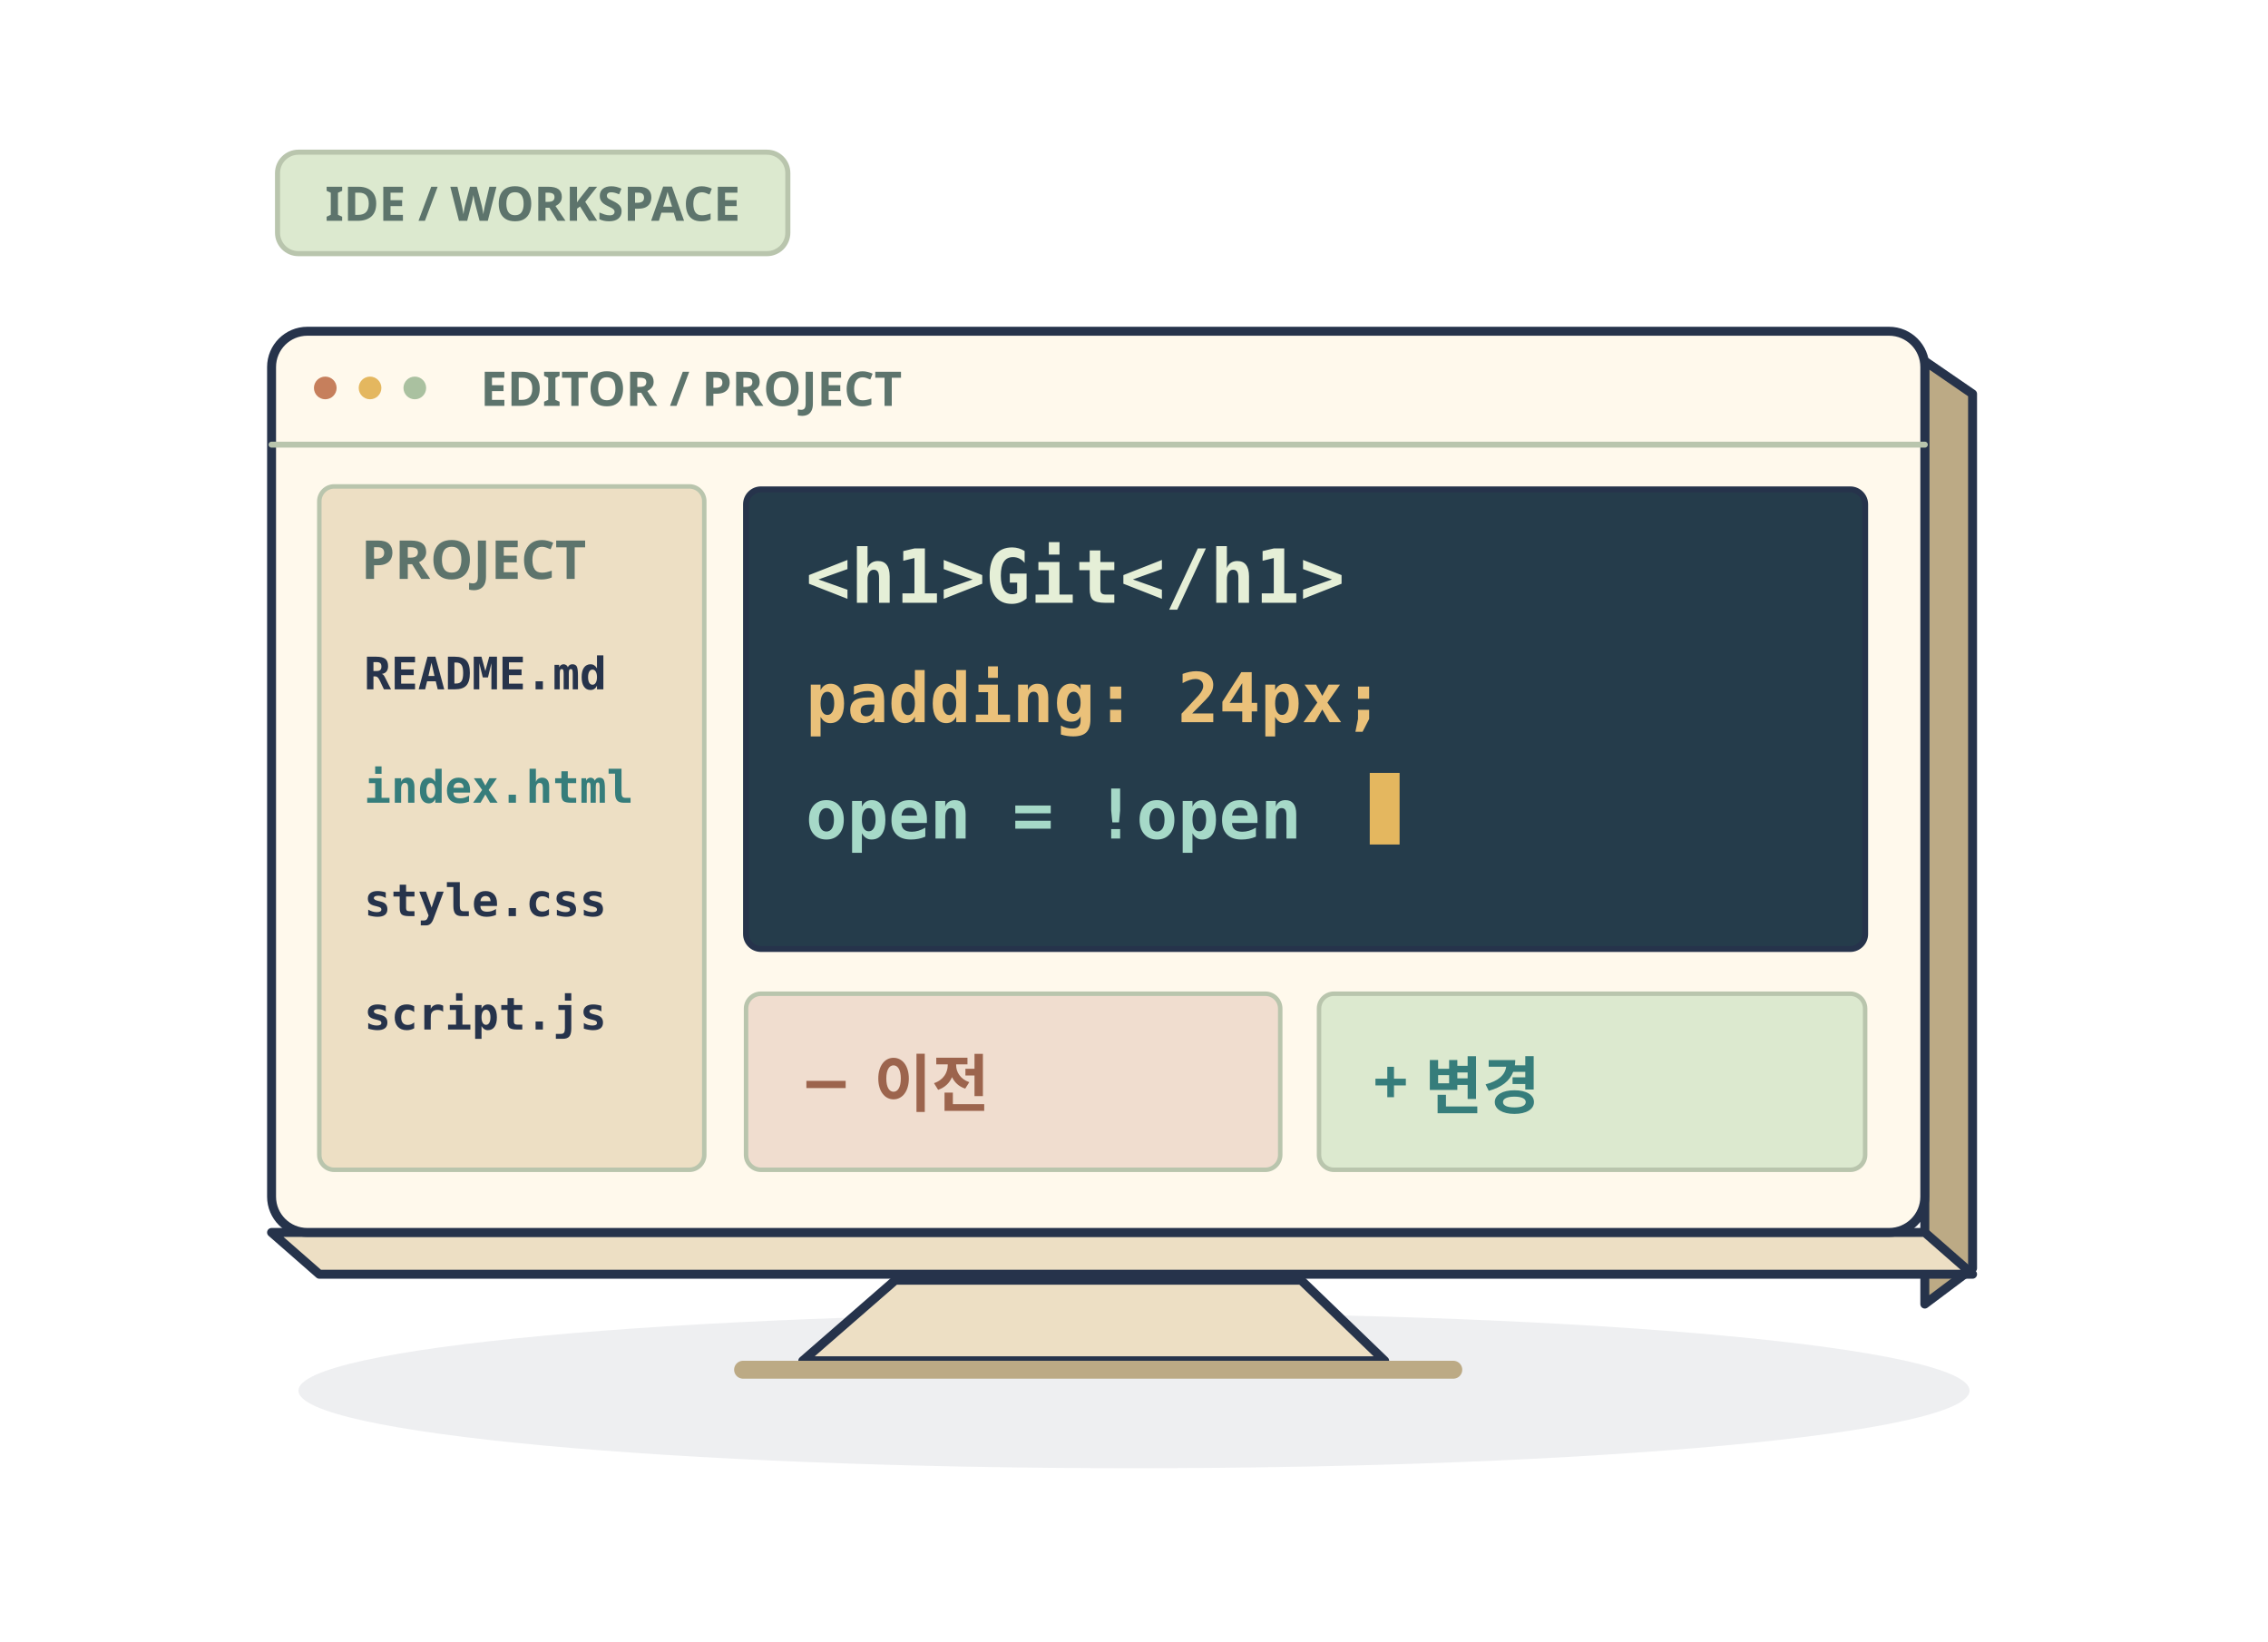
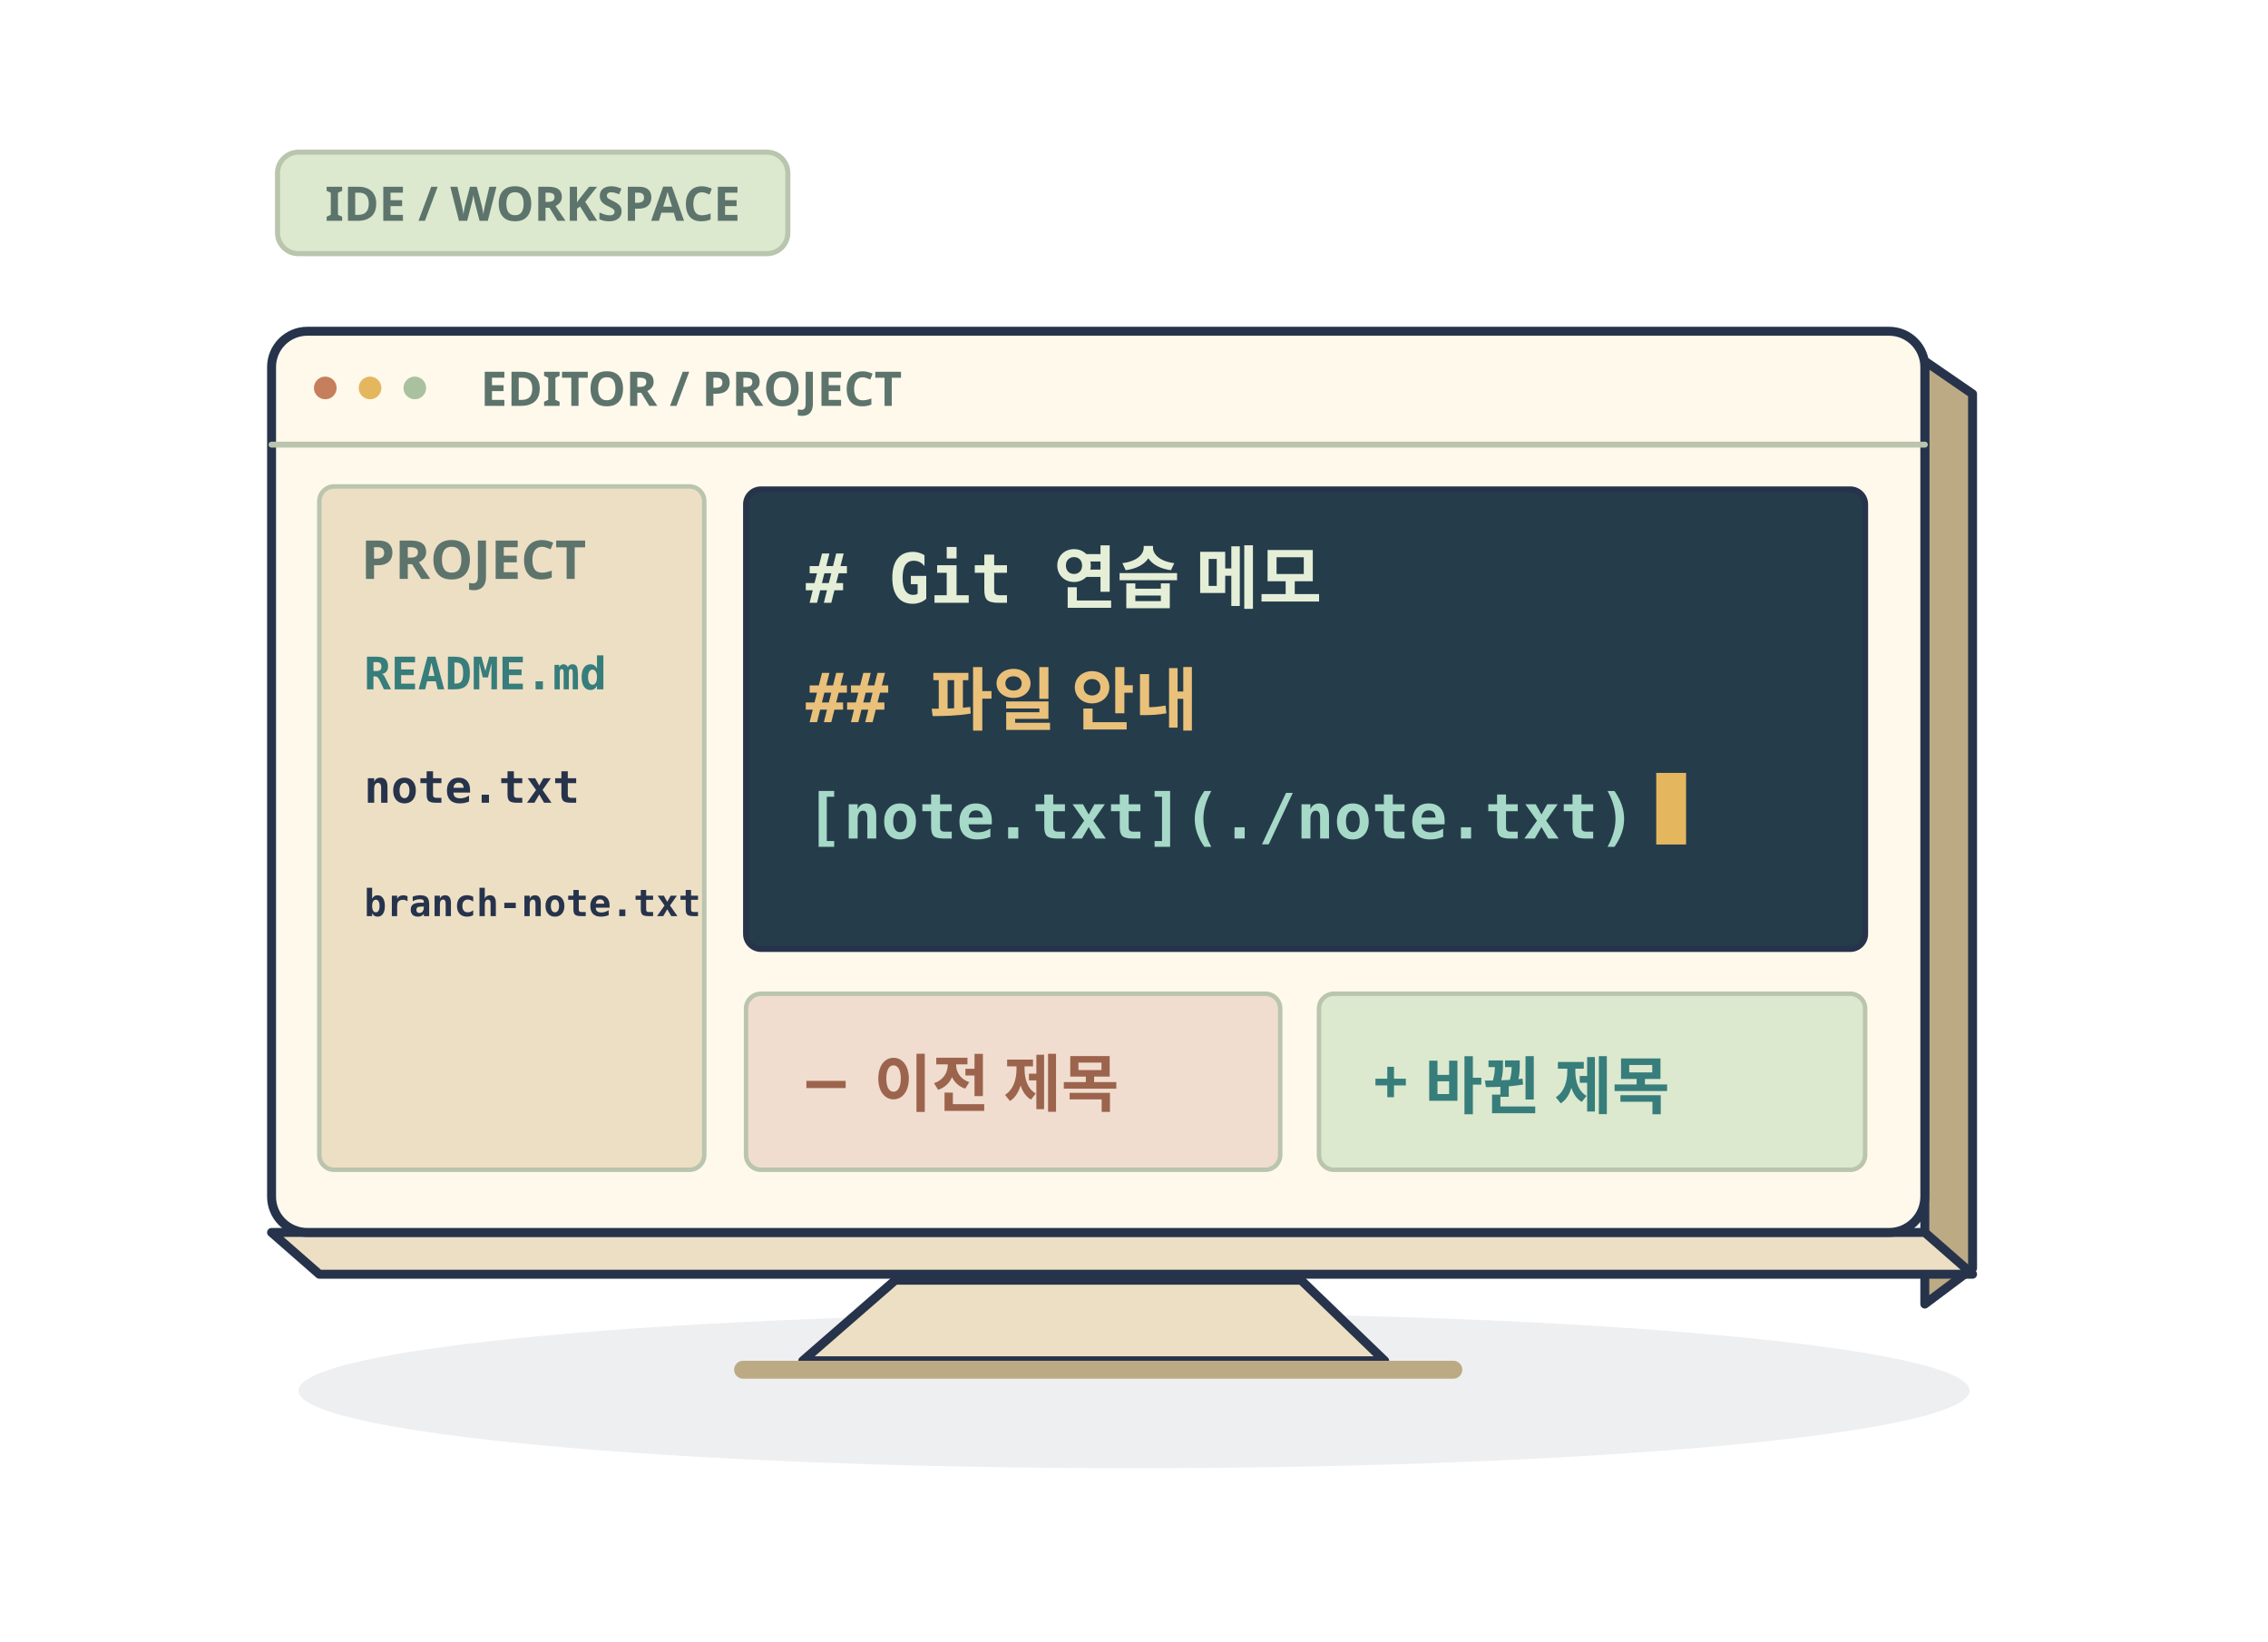
<svg xmlns="http://www.w3.org/2000/svg" viewBox="0 0 760 550" class="topic-art-svg topic-art-ide" aria-hidden="true" focusable="false">
  <defs>
    <filter id="topic-ide-shadow" x="-15%" y="-20%" width="140%" height="150%">
      <feDropShadow dx="0" dy="5" stdDeviation="3" flood-color="#26334b" flood-opacity=".12" />
    </filter>
  </defs>
  <style>.topic-art-ide .art-motion{transform-box:fill-box;transform-origin:center}.topic-art-ide .ide-cursor{animation:topic-ide-cursor 1.5s steps(2,end) infinite}@keyframes topic-ide-cursor{0%,48%{opacity:1}52%,100%{opacity:.1}}@media(prefers-reduced-motion:reduce){.topic-art-ide .art-motion{animation:none!important}}</style>
  <ellipse cx="380" cy="466" rx="280" ry="26" fill="#26334b" opacity=".08" />
  <g stroke-linejoin="round">
    <rect x="93" y="51" width="171" height="34" rx="7" fill="#dce9cf" stroke="#b9c5ad" stroke-width="1.7" />
    <text x="178.5" y="74" font-family="Pretendard,Malgun Gothic,system-ui,sans-serif" font-size="16" font-weight="700" text-anchor="middle" fill="#5d746c" stroke="none">IDE / WORKSPACE</text>
    <path d="M645 121l16 11v293l-16 12Z" fill="#bcaa85" stroke="#26334b" stroke-width="3" stroke-linecap="round" stroke-linejoin="round" />
    <path d="M91 413l16 14h554l-16-14Z" fill="#eddfc4" stroke="#26334b" stroke-width="3" stroke-linecap="round" stroke-linejoin="round" />
    <rect x="91" y="111" width="554" height="302" rx="12" fill="#fff9ec" stroke="#26334b" stroke-width="3" />
    <path d="M91 149L645 149" fill="none" stroke="#b9c5ad" stroke-width="2" stroke-linecap="round" />
    <circle cx="109" cy="130" r="3.8" fill="#c67f5c" stroke="none" stroke-width="0" />
    <circle cx="124" cy="130" r="3.8" fill="#e4b75f" stroke="none" stroke-width="0" />
    <circle cx="139" cy="130" r="3.8" fill="#aac1a0" stroke="none" stroke-width="0" />
    <text x="161" y="136" font-family="Pretendard,Malgun Gothic,system-ui,sans-serif" font-size="16" font-weight="700" text-anchor="start" fill="#5d746c" stroke="none">EDITOR / PROJECT</text>
    <rect x="107" y="163" width="129" height="229" rx="5" fill="#eddfc4" stroke="#b9c5ad" stroke-width="1.5" />
    <text x="121" y="194" font-family="Pretendard,Malgun Gothic,system-ui,sans-serif" font-size="18" font-weight="750" text-anchor="start" fill="#5d746c" stroke="none">PROJECT</text>
-     <text x="122" y="231" font-family="Consolas,monospace" font-size="15" font-weight="600" text-anchor="start" fill="#26334b" stroke="none">README.md</text>
-     <text x="122" y="269" font-family="Consolas,monospace" font-size="15" font-weight="750" text-anchor="start" fill="#367d7b" stroke="none">index.html</text>
-     <text x="122" y="307" font-family="Consolas,monospace" font-size="15" font-weight="600" text-anchor="start" fill="#26334b" stroke="none">style.css</text>
-     <text x="122" y="345" font-family="Consolas,monospace" font-size="15" font-weight="600" text-anchor="start" fill="#26334b" stroke="none">script.js</text>
+     <text x="122" y="231" font-family="Consolas,monospace" font-size="15" font-weight="600" text-anchor="start" fill="#367d7b" stroke="none">README.md</text>
+     <text x="122" y="269" font-family="Consolas,monospace" font-size="15" font-weight="750" text-anchor="start" fill="#26334b" stroke="none">note.txt</text>
+     <text x="122" y="307" font-family="Consolas,monospace" font-size="12.5" font-weight="600" text-anchor="start" fill="#26334b" stroke="none">branch-note.txt</text>
    <rect x="250" y="164" width="375" height="154" rx="5" fill="#253c4b" stroke="#26334b" stroke-width="2" />
-     <text x="270" y="202" font-family="Consolas,monospace" font-size="25" font-weight="650" text-anchor="start" fill="#e5efd7" stroke="none">&lt;h1&gt;Git&lt;/h1&gt;</text>
-     <text x="270" y="242" font-family="Consolas,monospace" font-size="23" font-weight="650" text-anchor="start" fill="#eac17a" stroke="none">padding: 24px;</text>
-     <text x="270" y="281" font-family="Consolas,monospace" font-size="23" font-weight="650" text-anchor="start" fill="#a6d9c8" stroke="none">open = !open</text>
+     <text x="270" y="202" font-family="Consolas,Malgun Gothic,monospace" font-size="23" font-weight="650" text-anchor="start" fill="#e5efd7" stroke="none"># Git 연습 메모</text>
+     <text x="270" y="242" font-family="Consolas,Malgun Gothic,monospace" font-size="23" font-weight="650" text-anchor="start" fill="#eac17a" stroke="none">## 파일 안내</text>
+     <text x="270" y="281" font-family="Consolas,monospace" font-size="21" font-weight="650" text-anchor="start" fill="#a6d9c8" stroke="none">[note.txt](./note.txt)</text>
    <rect x="250" y="333" width="179" height="59" rx="5" fill="#f0ddcf" stroke="#b9c5ad" stroke-width="1.5" />
    <rect x="442" y="333" width="183" height="59" rx="5" fill="#dce9cf" stroke="#b9c5ad" stroke-width="1.5" />
-     <text x="268" y="370" font-family="Pretendard,Malgun Gothic,system-ui,sans-serif" font-size="21" font-weight="700" text-anchor="start" fill="#9c644d" stroke="none">− 이전</text>
-     <text x="460" y="370" font-family="Pretendard,Malgun Gothic,system-ui,sans-serif" font-size="21" font-weight="700" text-anchor="start" fill="#367d7b" stroke="none">+ 변경</text>
-     <rect class="art-motion ide-cursor" x="459" y="259" width="10" height="24" fill="#e4b75f" />
+     <text x="268" y="370" font-family="Pretendard,Malgun Gothic,system-ui,sans-serif" font-size="21" font-weight="700" text-anchor="start" fill="#9c644d" stroke="none">− 이전 제목</text>
+     <text x="460" y="370" font-family="Pretendard,Malgun Gothic,system-ui,sans-serif" font-size="21" font-weight="700" text-anchor="start" fill="#367d7b" stroke="none">+ 바뀐 제목</text>
+     <rect class="art-motion ide-cursor" x="555" y="259" width="10" height="24" fill="#e4b75f" />
    <path d="M300 429h136l28 27H269Z" fill="#eddfc4" stroke="#26334b" stroke-width="3" stroke-linecap="round" stroke-linejoin="round" />
    <path d="M249 459L487 459" fill="none" stroke="#bcaa85" stroke-width="6" stroke-linecap="round" />
  </g>
</svg>
